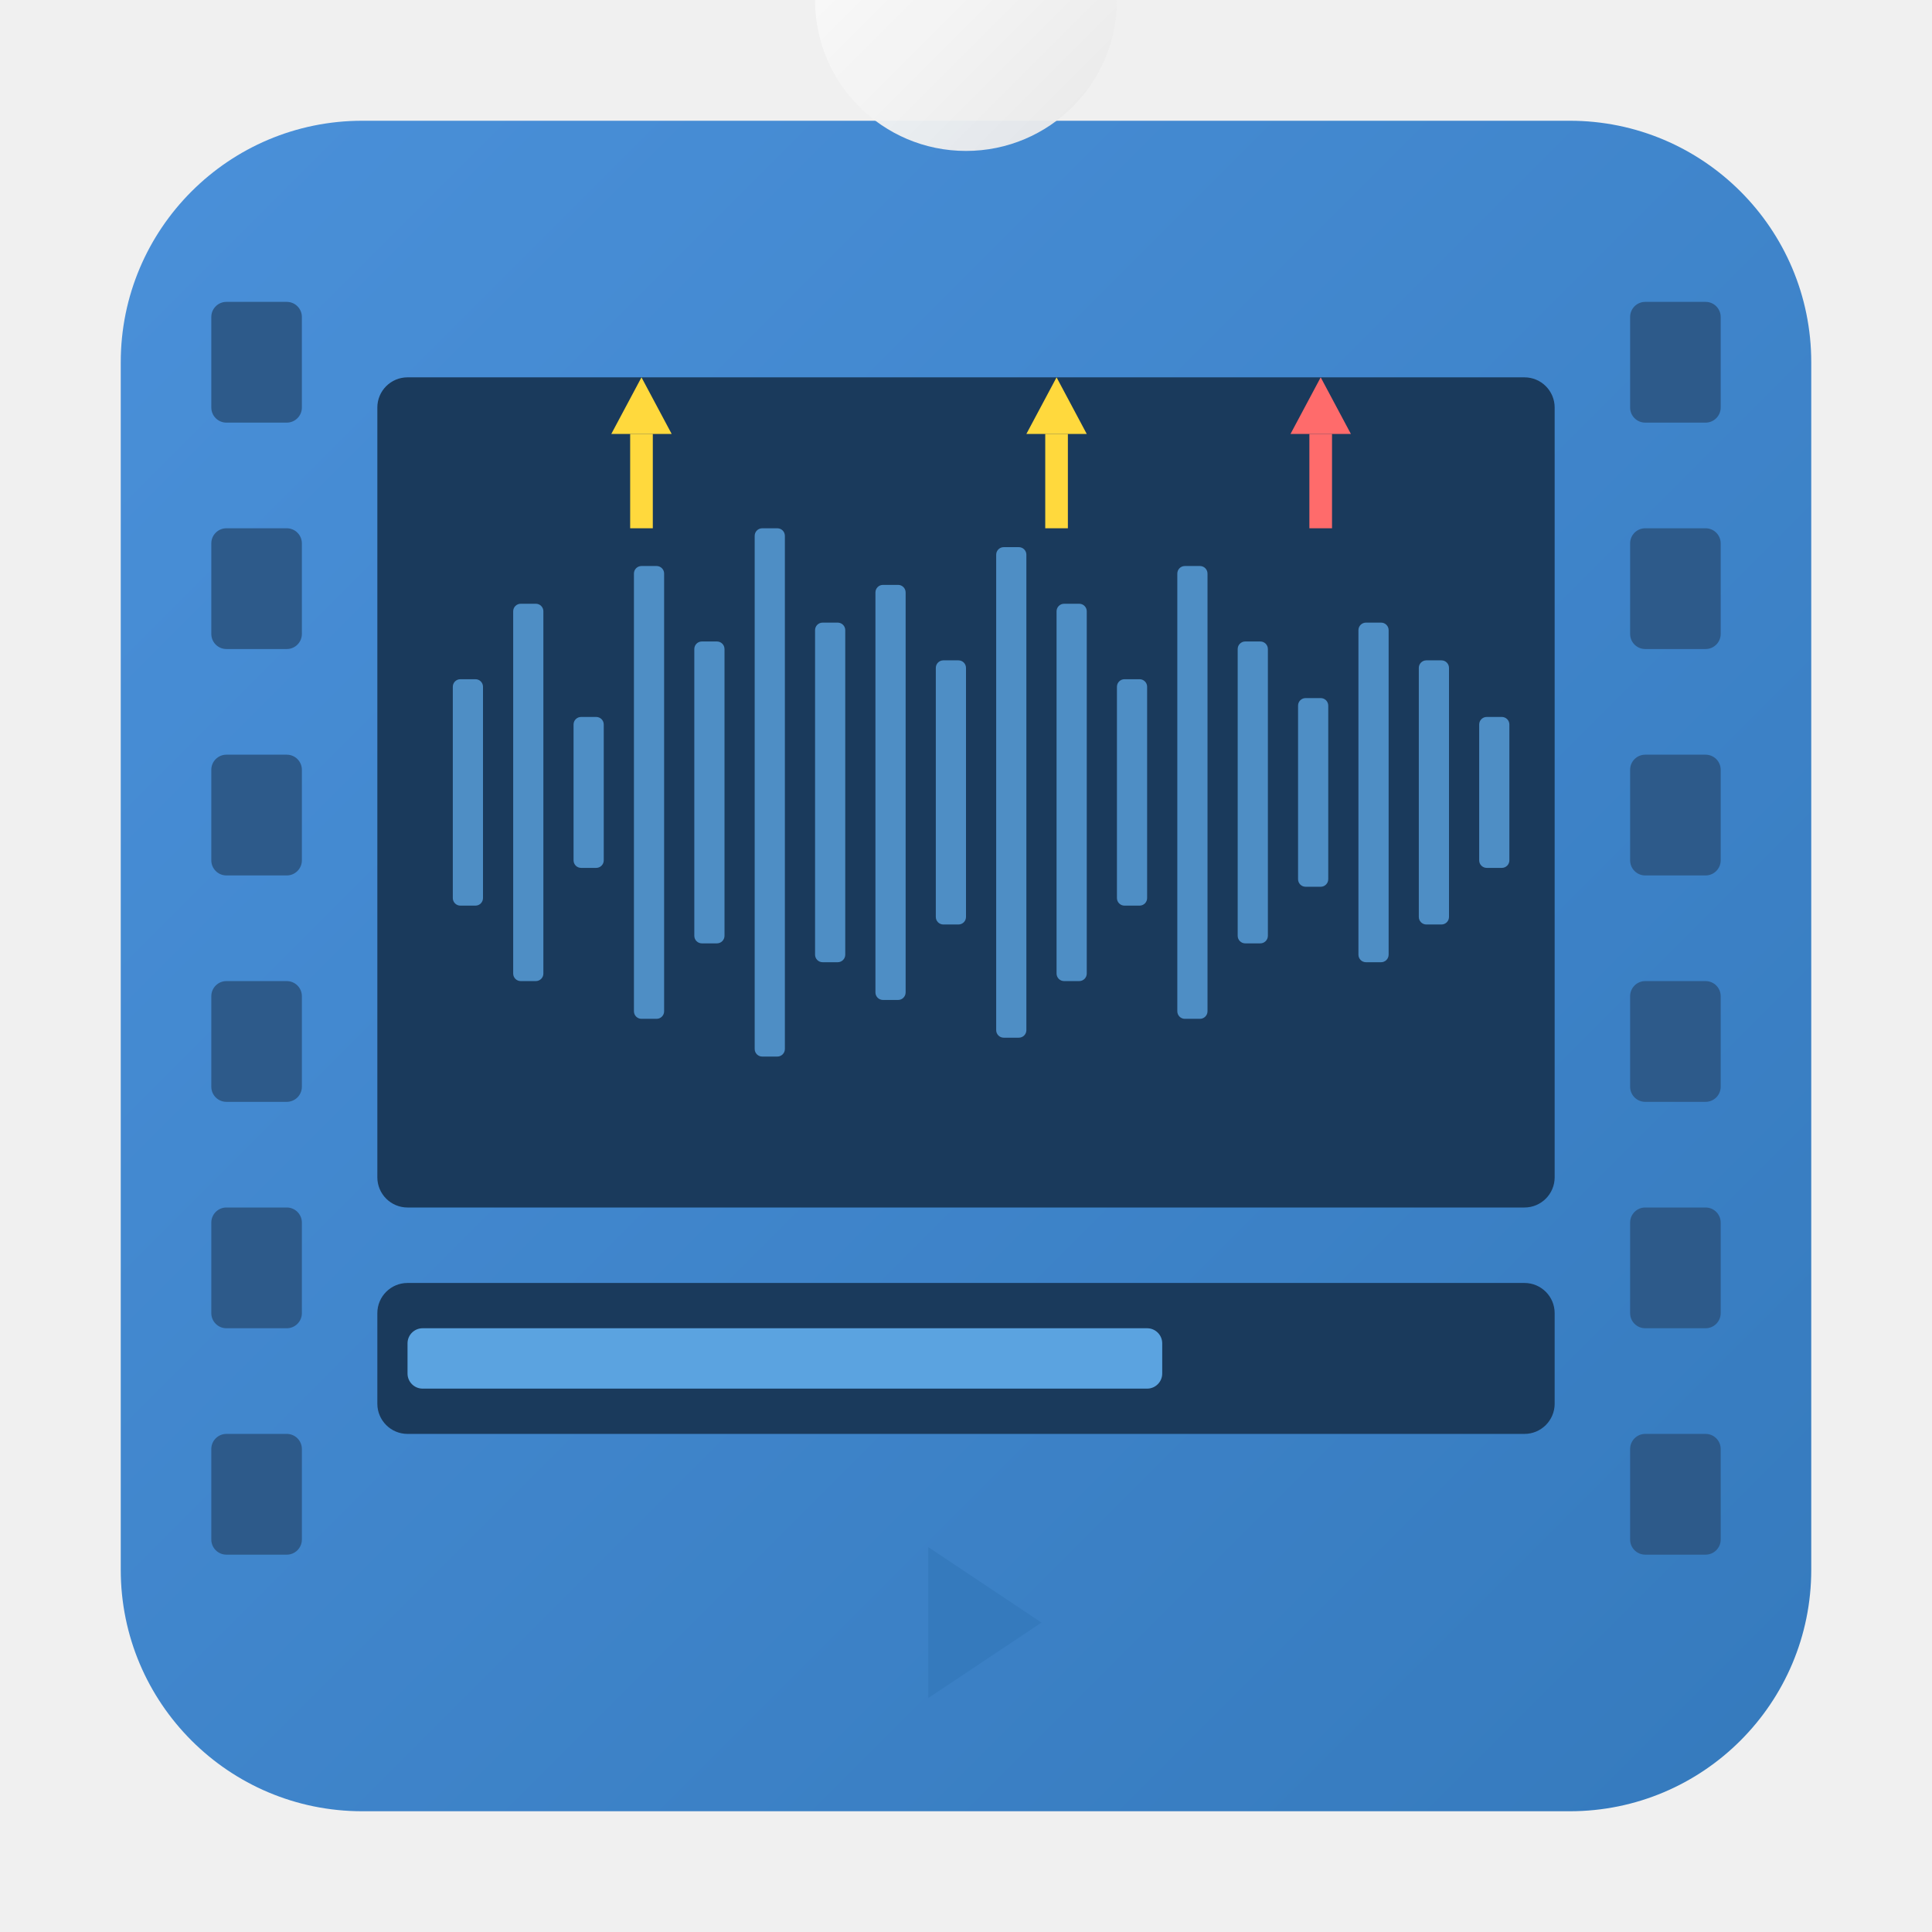
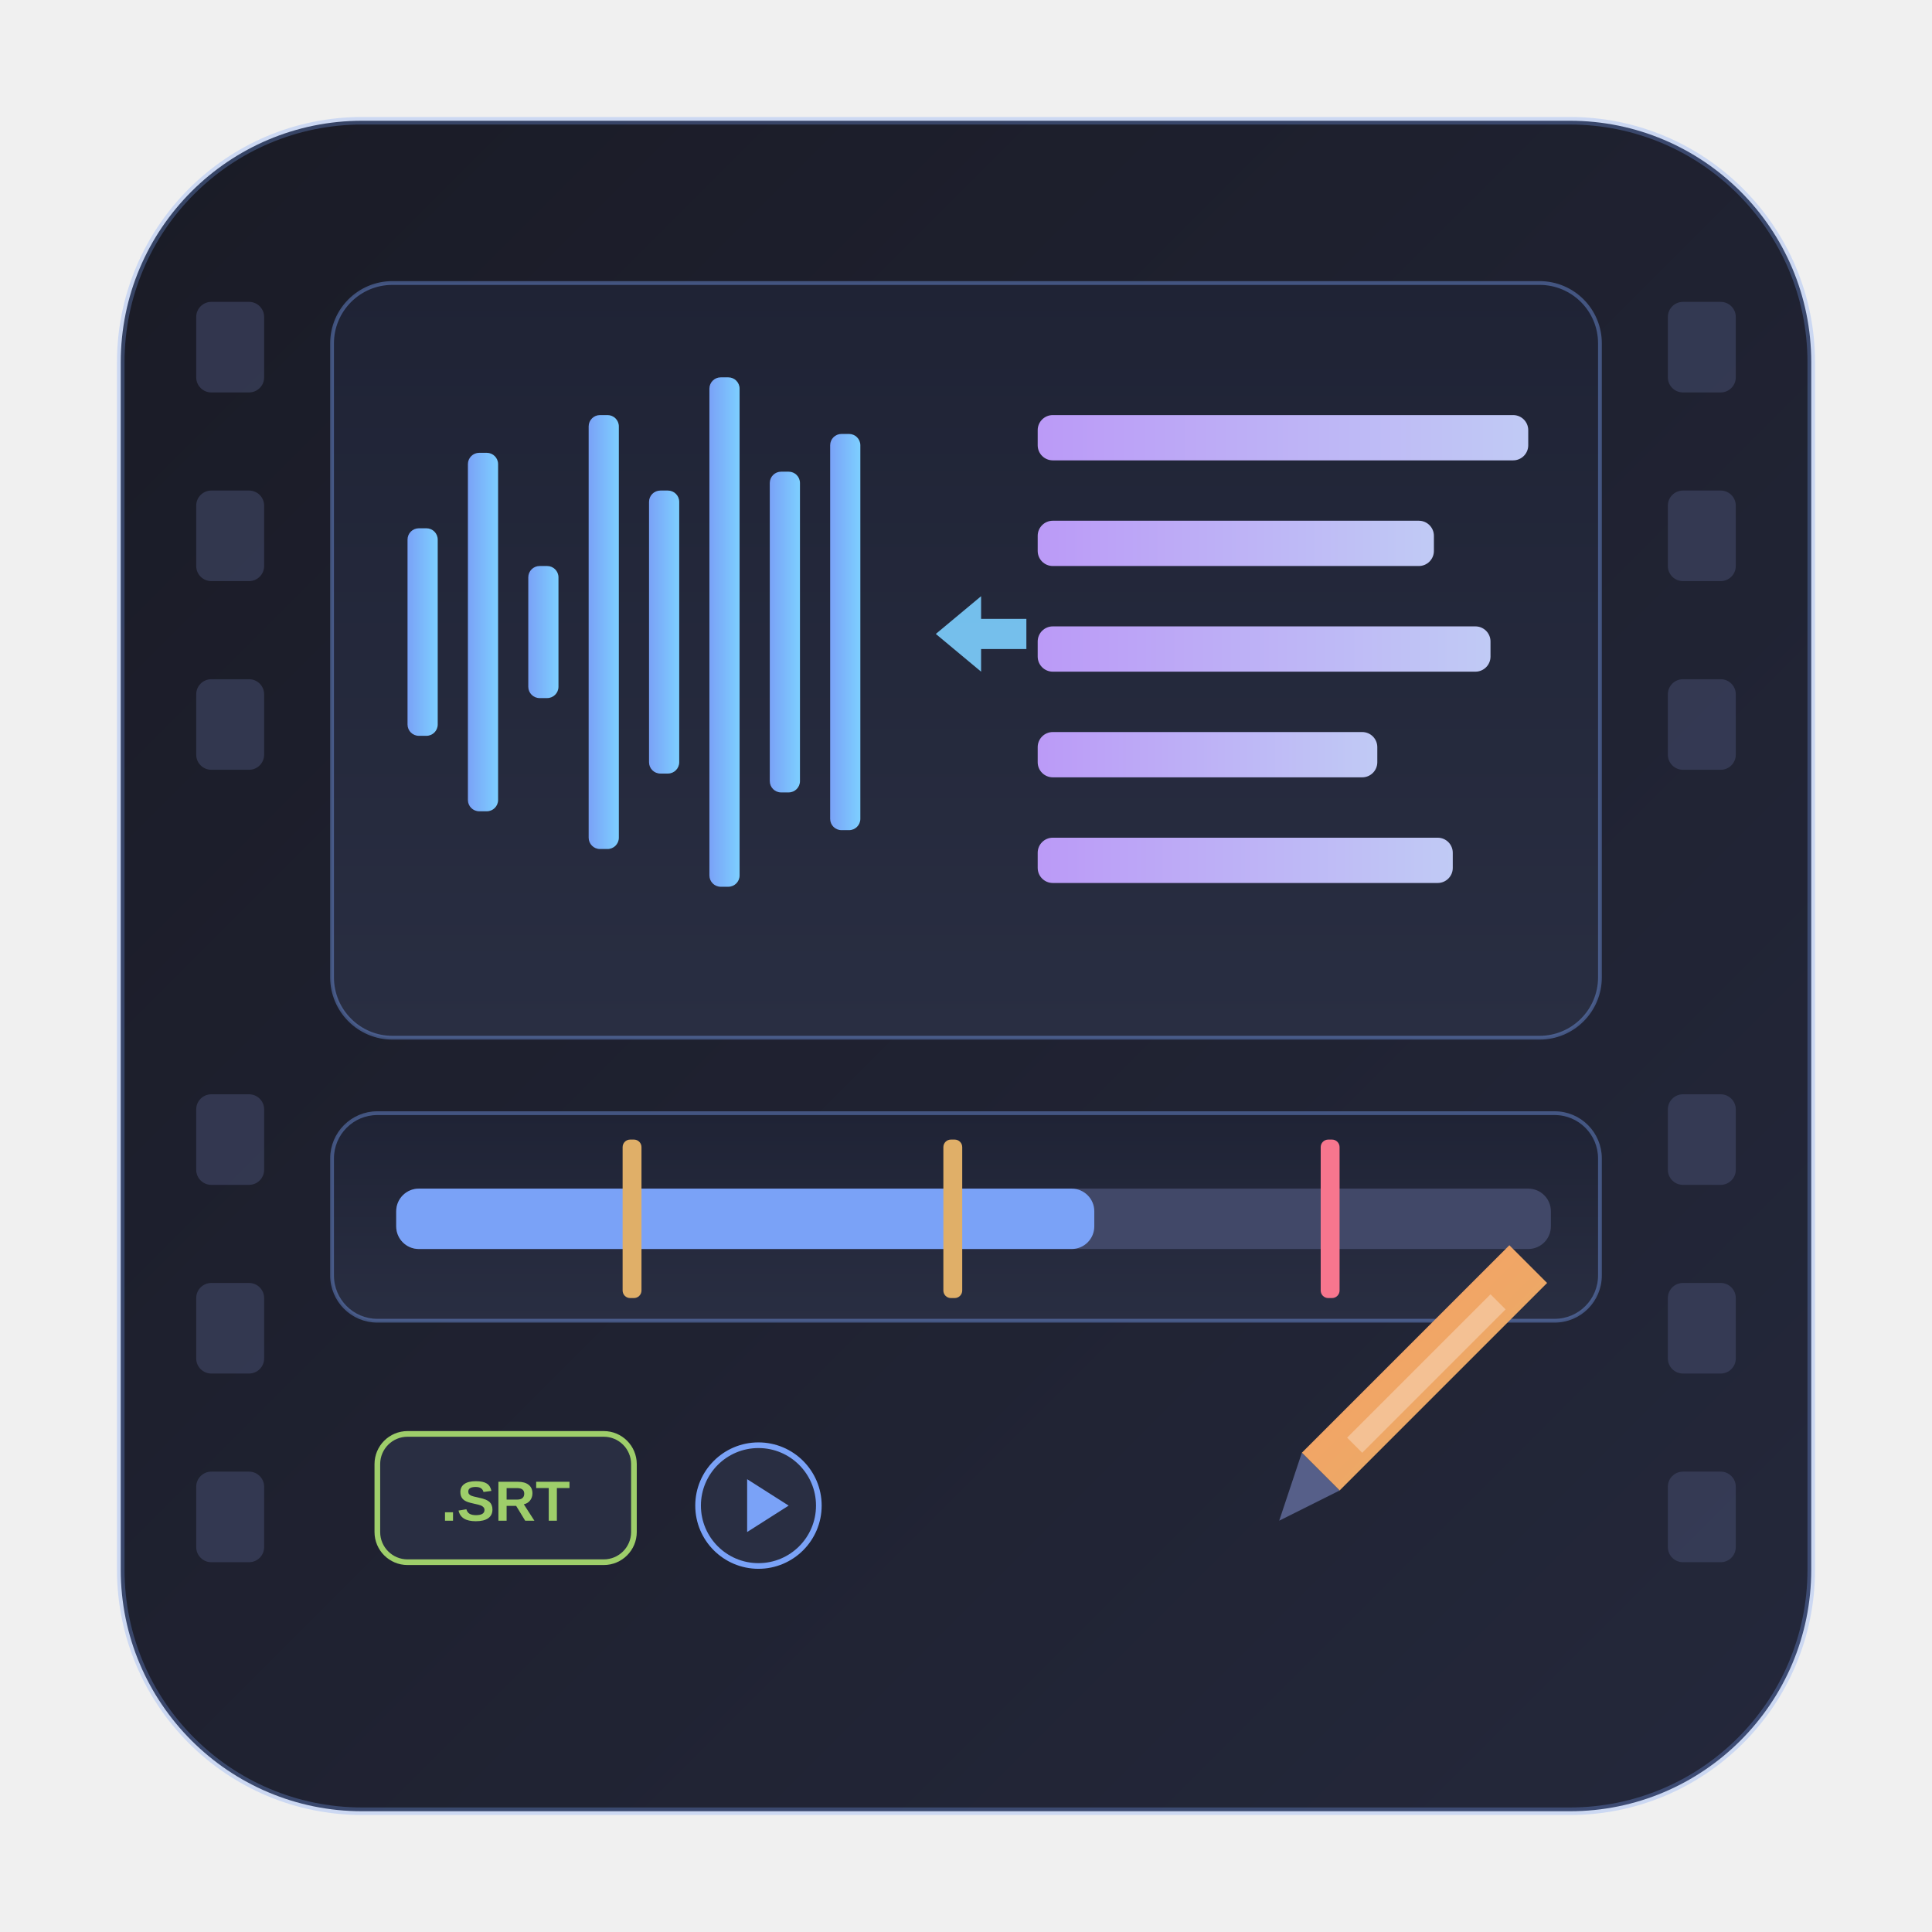
<svg xmlns="http://www.w3.org/2000/svg" viewBox="0 0 512 512">
  <defs>
    <linearGradient id="bgGrad" x1="0%" y1="0%" x2="100%" y2="100%">
-       <stop offset="0%" style="stop-color:#4A90D9" />
-       <stop offset="100%" style="stop-color:#357ABD" />
+       <stop offset="0%" style="stop-color:#1a1b26" />
+       <stop offset="100%" style="stop-color:#24283b" />
    </linearGradient>
-     <linearGradient id="playGrad" x1="0%" y1="0%" x2="100%" y2="100%">
-       <stop offset="0%" style="stop-color:#FFFFFF" />
-       <stop offset="100%" style="stop-color:#E8E8E8" />
+     <linearGradient id="waveGrad" x1="0%" y1="0%" x2="100%" y2="0%">
+       <stop offset="0%" style="stop-color:#7aa2f7" />
+       <stop offset="100%" style="stop-color:#7dcfff" />
+     </linearGradient>
+     <linearGradient id="textGrad" x1="0%" y1="0%" x2="100%" y2="0%">
+       <stop offset="0%" style="stop-color:#bb9af7" />
+       <stop offset="100%" style="stop-color:#c0caf5" />
+     </linearGradient>
+     <linearGradient id="penGrad" x1="0%" y1="0%" x2="100%" y2="100%">
+       <stop offset="0%" style="stop-color:#ff9e64" />
+       <stop offset="100%" style="stop-color:#e0af68" />
+     </linearGradient>
+     <linearGradient id="screenGrad" x1="0%" y1="0%" x2="0%" y2="100%">
+       <stop offset="0%" style="stop-color:#1f2335" />
+       <stop offset="100%" style="stop-color:#292e42" />
    </linearGradient>
  </defs>
  <rect x="32" y="32" width="448" height="448" rx="64" ry="64" fill="url(#bgGrad)" />
-   <rect x="56" y="80" width="24" height="32" rx="4" fill="#2D5A8A" />
-   <rect x="56" y="140" width="24" height="32" rx="4" fill="#2D5A8A" />
-   <rect x="56" y="200" width="24" height="32" rx="4" fill="#2D5A8A" />
-   <rect x="56" y="260" width="24" height="32" rx="4" fill="#2D5A8A" />
-   <rect x="56" y="320" width="24" height="32" rx="4" fill="#2D5A8A" />
-   <rect x="56" y="380" width="24" height="32" rx="4" fill="#2D5A8A" />
-   <rect x="432" y="80" width="24" height="32" rx="4" fill="#2D5A8A" />
-   <rect x="432" y="140" width="24" height="32" rx="4" fill="#2D5A8A" />
-   <rect x="432" y="200" width="24" height="32" rx="4" fill="#2D5A8A" />
-   <rect x="432" y="260" width="24" height="32" rx="4" fill="#2D5A8A" />
-   <rect x="432" y="320" width="24" height="32" rx="4" fill="#2D5A8A" />
-   <rect x="432" y="380" width="24" height="32" rx="4" fill="#2D5A8A" />
-   <rect x="100" y="100" width="312" height="220" rx="8" fill="#1A3A5C" />
-   <g fill="#5BA3E0" opacity="0.8">
-     <rect x="120" y="180" width="8" height="60" rx="2" />
-     <rect x="136" y="160" width="8" height="100" rx="2" />
-     <rect x="152" y="190" width="8" height="40" rx="2" />
-     <rect x="168" y="150" width="8" height="120" rx="2" />
-     <rect x="184" y="170" width="8" height="80" rx="2" />
-     <rect x="200" y="140" width="8" height="140" rx="2" />
-     <rect x="216" y="165" width="8" height="90" rx="2" />
-     <rect x="232" y="155" width="8" height="110" rx="2" />
-     <rect x="248" y="175" width="8" height="70" rx="2" />
-     <rect x="264" y="145" width="8" height="130" rx="2" />
-     <rect x="280" y="160" width="8" height="100" rx="2" />
-     <rect x="296" y="180" width="8" height="60" rx="2" />
-     <rect x="312" y="150" width="8" height="120" rx="2" />
-     <rect x="328" y="170" width="8" height="80" rx="2" />
-     <rect x="344" y="185" width="8" height="50" rx="2" />
-     <rect x="360" y="165" width="8" height="90" rx="2" />
-     <rect x="376" y="175" width="8" height="70" rx="2" />
-     <rect x="392" y="190" width="8" height="40" rx="2" />
+   <rect x="32" y="32" width="448" height="448" rx="64" ry="64" fill="none" stroke="#7aa2f7" stroke-width="2" opacity="0.3" />
+   <g fill="#414868" opacity="0.6">
+     <rect x="52" y="80" width="18" height="24" rx="4" />
+     <rect x="52" y="130" width="18" height="24" rx="4" />
+     <rect x="52" y="180" width="18" height="24" rx="4" />
+     <rect x="52" y="290" width="18" height="24" rx="4" />
+     <rect x="52" y="340" width="18" height="24" rx="4" />
+     <rect x="52" y="390" width="18" height="24" rx="4" />
+     <rect x="442" y="80" width="18" height="24" rx="4" />
+     <rect x="442" y="130" width="18" height="24" rx="4" />
+     <rect x="442" y="180" width="18" height="24" rx="4" />
+     <rect x="442" y="290" width="18" height="24" rx="4" />
+     <rect x="442" y="340" width="18" height="24" rx="4" />
+     <rect x="442" y="390" width="18" height="24" rx="4" />
  </g>
-   <g fill="#FFD93D">
-     <polygon points="170,100 178,115 162,115" />
-     <rect x="167" y="115" width="6" height="25" />
+   <rect x="88" y="75" width="336" height="200" rx="16" fill="url(#screenGrad)" />
+   <rect x="88" y="75" width="336" height="200" rx="16" fill="none" stroke="#7aa2f7" stroke-width="1" opacity="0.4" />
+   <g fill="url(#waveGrad)">
+     <rect x="108" y="140" width="8" height="55" rx="3" />
+     <rect x="124" y="120" width="8" height="95" rx="3" />
+     <rect x="140" y="150" width="8" height="35" rx="3" />
+     <rect x="156" y="110" width="8" height="115" rx="3" />
+     <rect x="172" y="130" width="8" height="75" rx="3" />
+     <rect x="188" y="100" width="8" height="135" rx="3" />
+     <rect x="204" y="125" width="8" height="85" rx="3" />
+     <rect x="220" y="115" width="8" height="105" rx="3" />
  </g>
-   <g fill="#FFD93D">
-     <polygon points="280,100 288,115 272,115" />
-     <rect x="277" y="115" width="6" height="25" />
+   <g fill="url(#textGrad)">
+     <rect x="275" y="110" width="130" height="12" rx="4" />
+     <rect x="275" y="138" width="105" height="12" rx="4" />
+     <rect x="275" y="166" width="120" height="12" rx="4" />
+     <rect x="275" y="194" width="90" height="12" rx="4" />
+     <rect x="275" y="222" width="110" height="12" rx="4" />
  </g>
-   <g fill="#FF6B6B">
-     <polygon points="350,100 358,115 342,115" />
-     <rect x="347" y="115" width="6" height="25" />
+   <g fill="#7dcfff" opacity="0.9">
+     <polygon points="248,168 260,158 260,164 272,164 272,172 260,172 260,178" />
  </g>
-   <rect x="100" y="340" width="312" height="40" rx="8" fill="#1A3A5C" />
-   <rect x="108" y="352" width="200" height="16" rx="4" fill="#5BA3E0" />
-   <circle cx="256" y="430" r="40" fill="url(#playGrad)" opacity="0.95" />
-   <polygon points="246,410 246,450 276,430" fill="#357ABD" />
+   <rect x="88" y="295" width="336" height="55" rx="12" fill="url(#screenGrad)" />
+   <rect x="88" y="295" width="336" height="55" rx="12" fill="none" stroke="#7aa2f7" stroke-width="1" opacity="0.4" />
+   <rect x="105" y="315" width="306" height="16" rx="6" fill="#414868" />
+   <rect x="105" y="315" width="185" height="16" rx="6" fill="#7aa2f7" />
+   <g>
+     <rect x="165" y="302" width="5" height="42" rx="2" fill="#e0af68" />
+     <rect x="250" y="302" width="5" height="42" rx="2" fill="#e0af68" />
+     <rect x="350" y="302" width="5" height="42" rx="2" fill="#f7768e" />
+   </g>
+   <g transform="translate(345, 385)">
+     <path d="M 0 0 L 55 -55 L 65 -45 L 10 10 Z" fill="url(#penGrad)" />
+     <path d="M 0 0 L -6 18 L 10 10 Z" fill="#565f89" />
+     <path d="M 12 -4 L 50 -42 L 54 -38 L 16 0 Z" fill="#FFF" opacity="0.3" />
+   </g>
+   <g transform="translate(100, 380)">
+     <rect x="0" y="0" width="68" height="34" rx="8" fill="#292e42" />
+     <rect x="0" y="0" width="68" height="34" rx="8" fill="none" stroke="#9ece6a" stroke-width="1.5" />
+     <text x="34" y="23" font-family="Arial, sans-serif" font-size="15" font-weight="bold" fill="#9ece6a" text-anchor="middle">.SRT</text>
+   </g>
+   <g transform="translate(185, 383)">
+     <circle cx="16" cy="16" r="16" fill="#292e42" />
+     <circle cx="16" cy="16" r="16" fill="none" stroke="#7aa2f7" stroke-width="1.5" />
+     <polygon points="13,9 13,23 24,16" fill="#7aa2f7" />
+   </g>
</svg>
